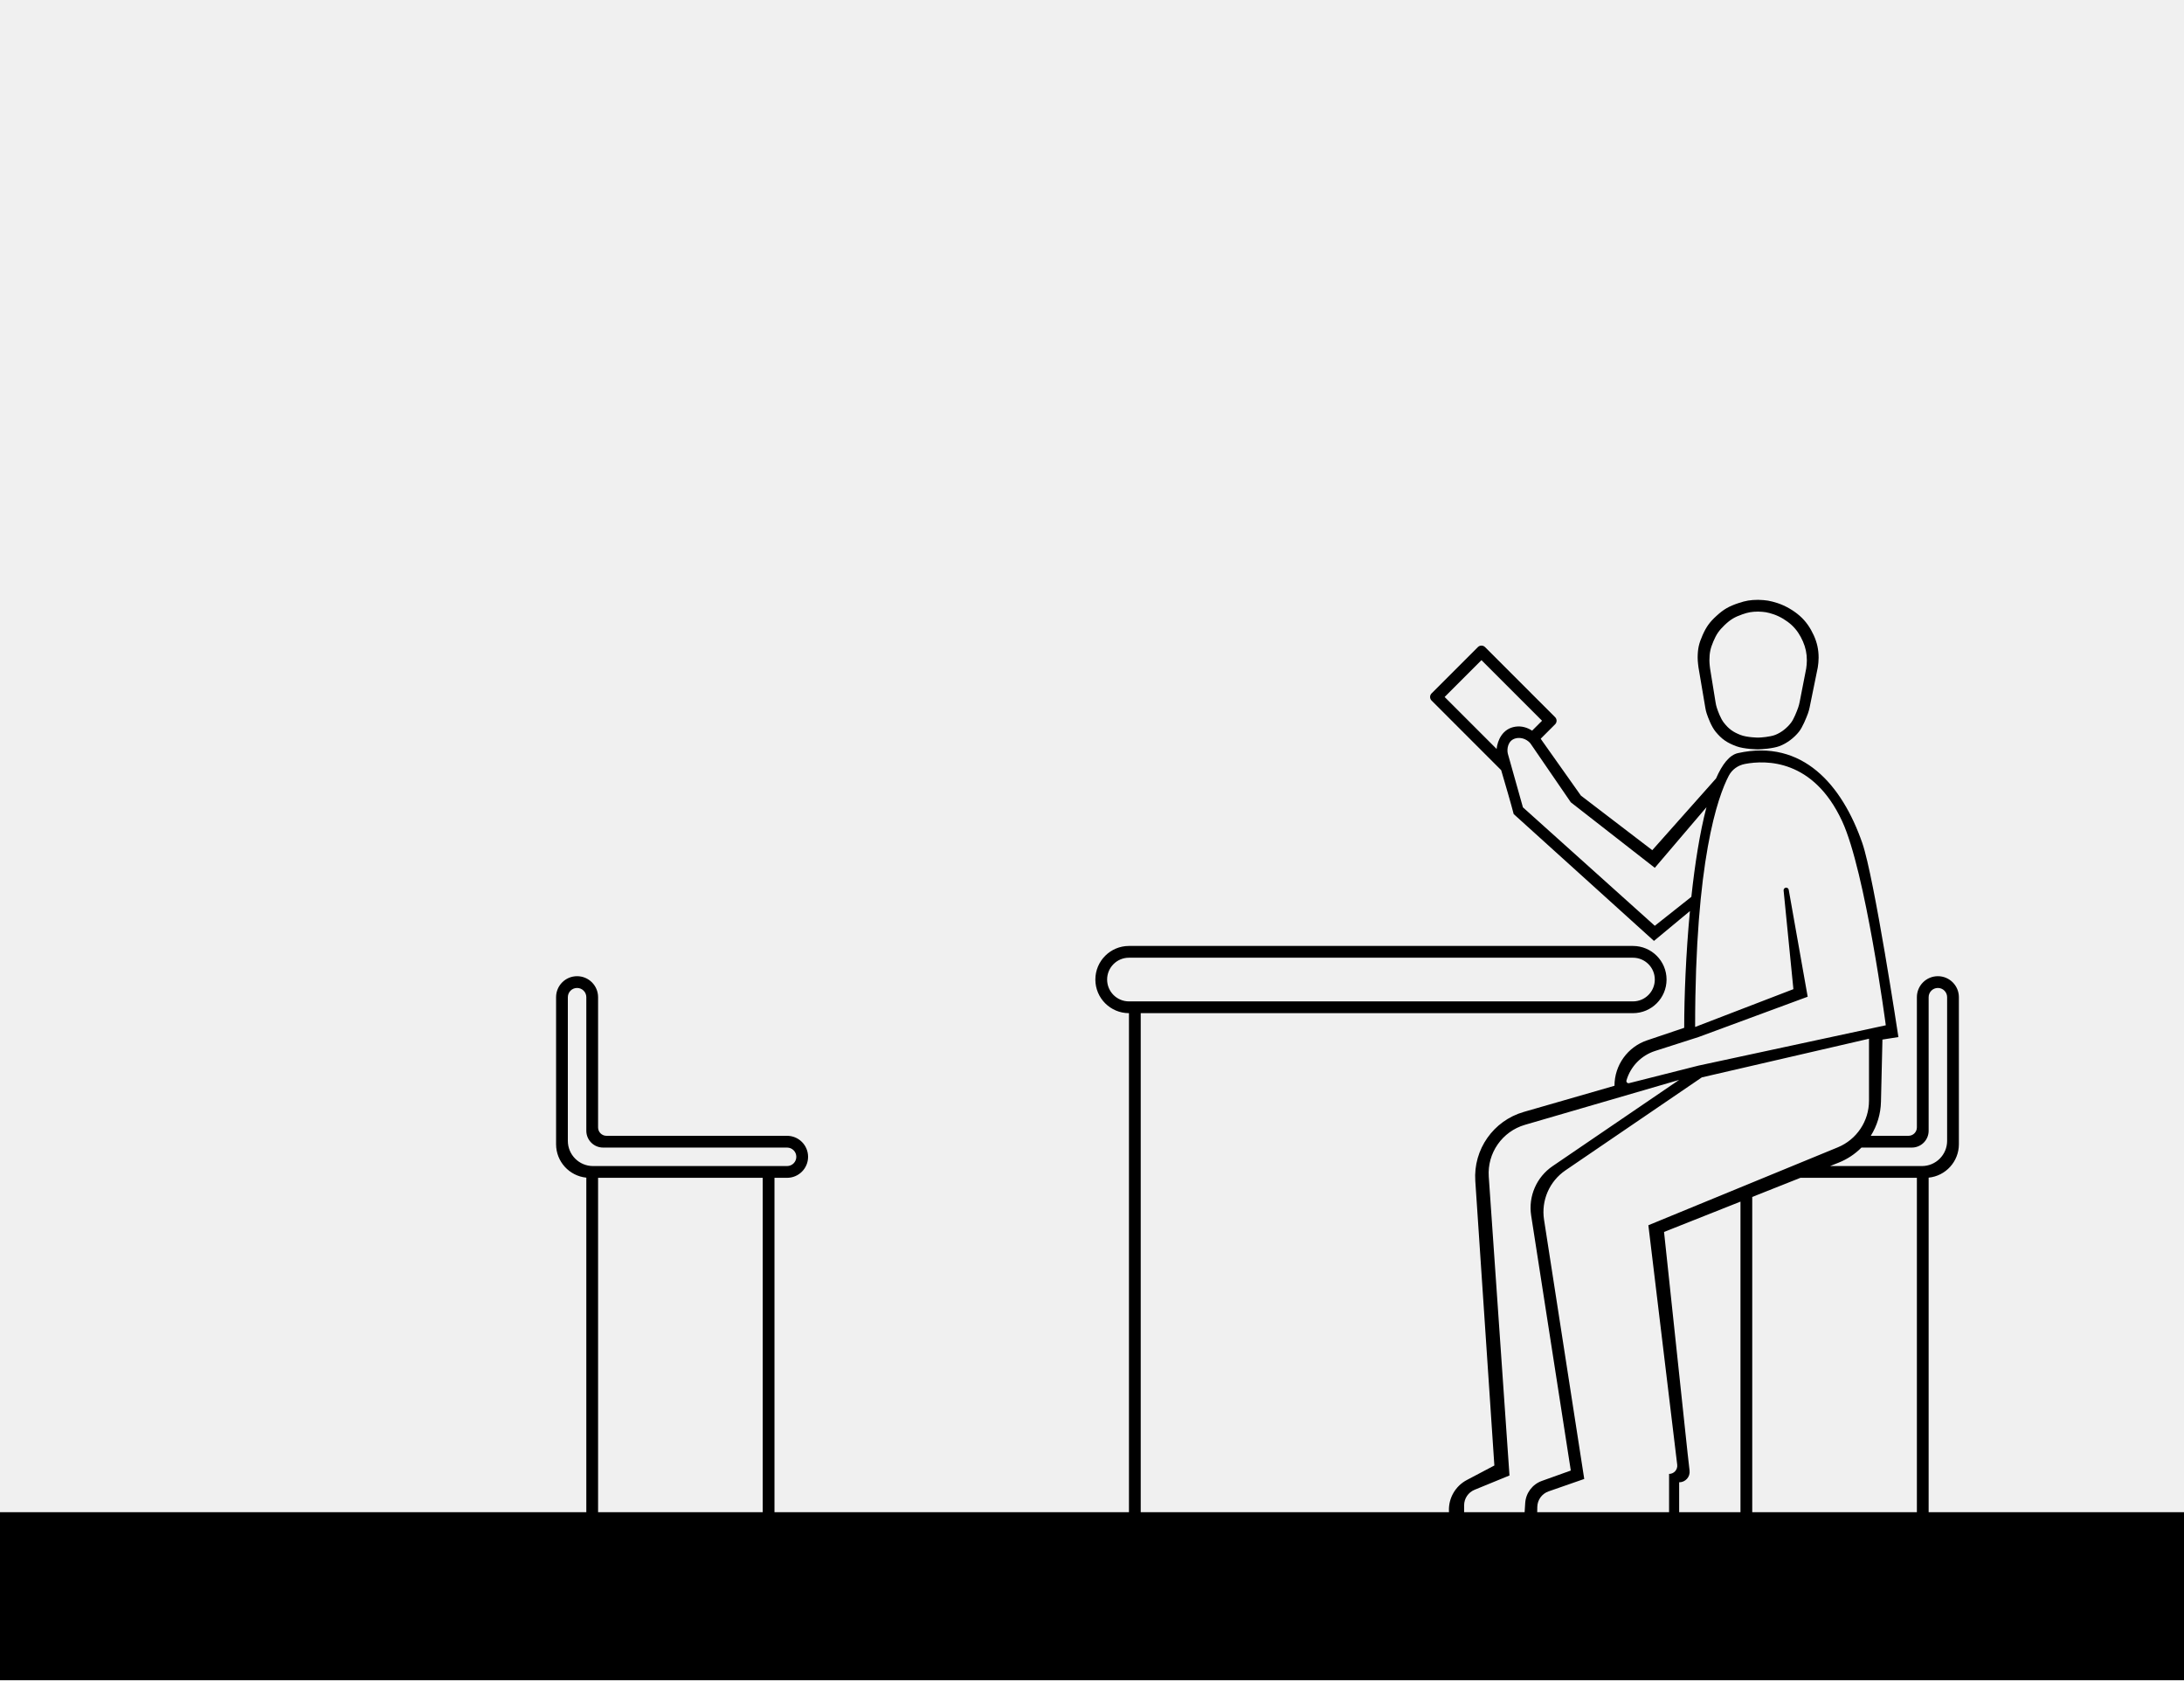
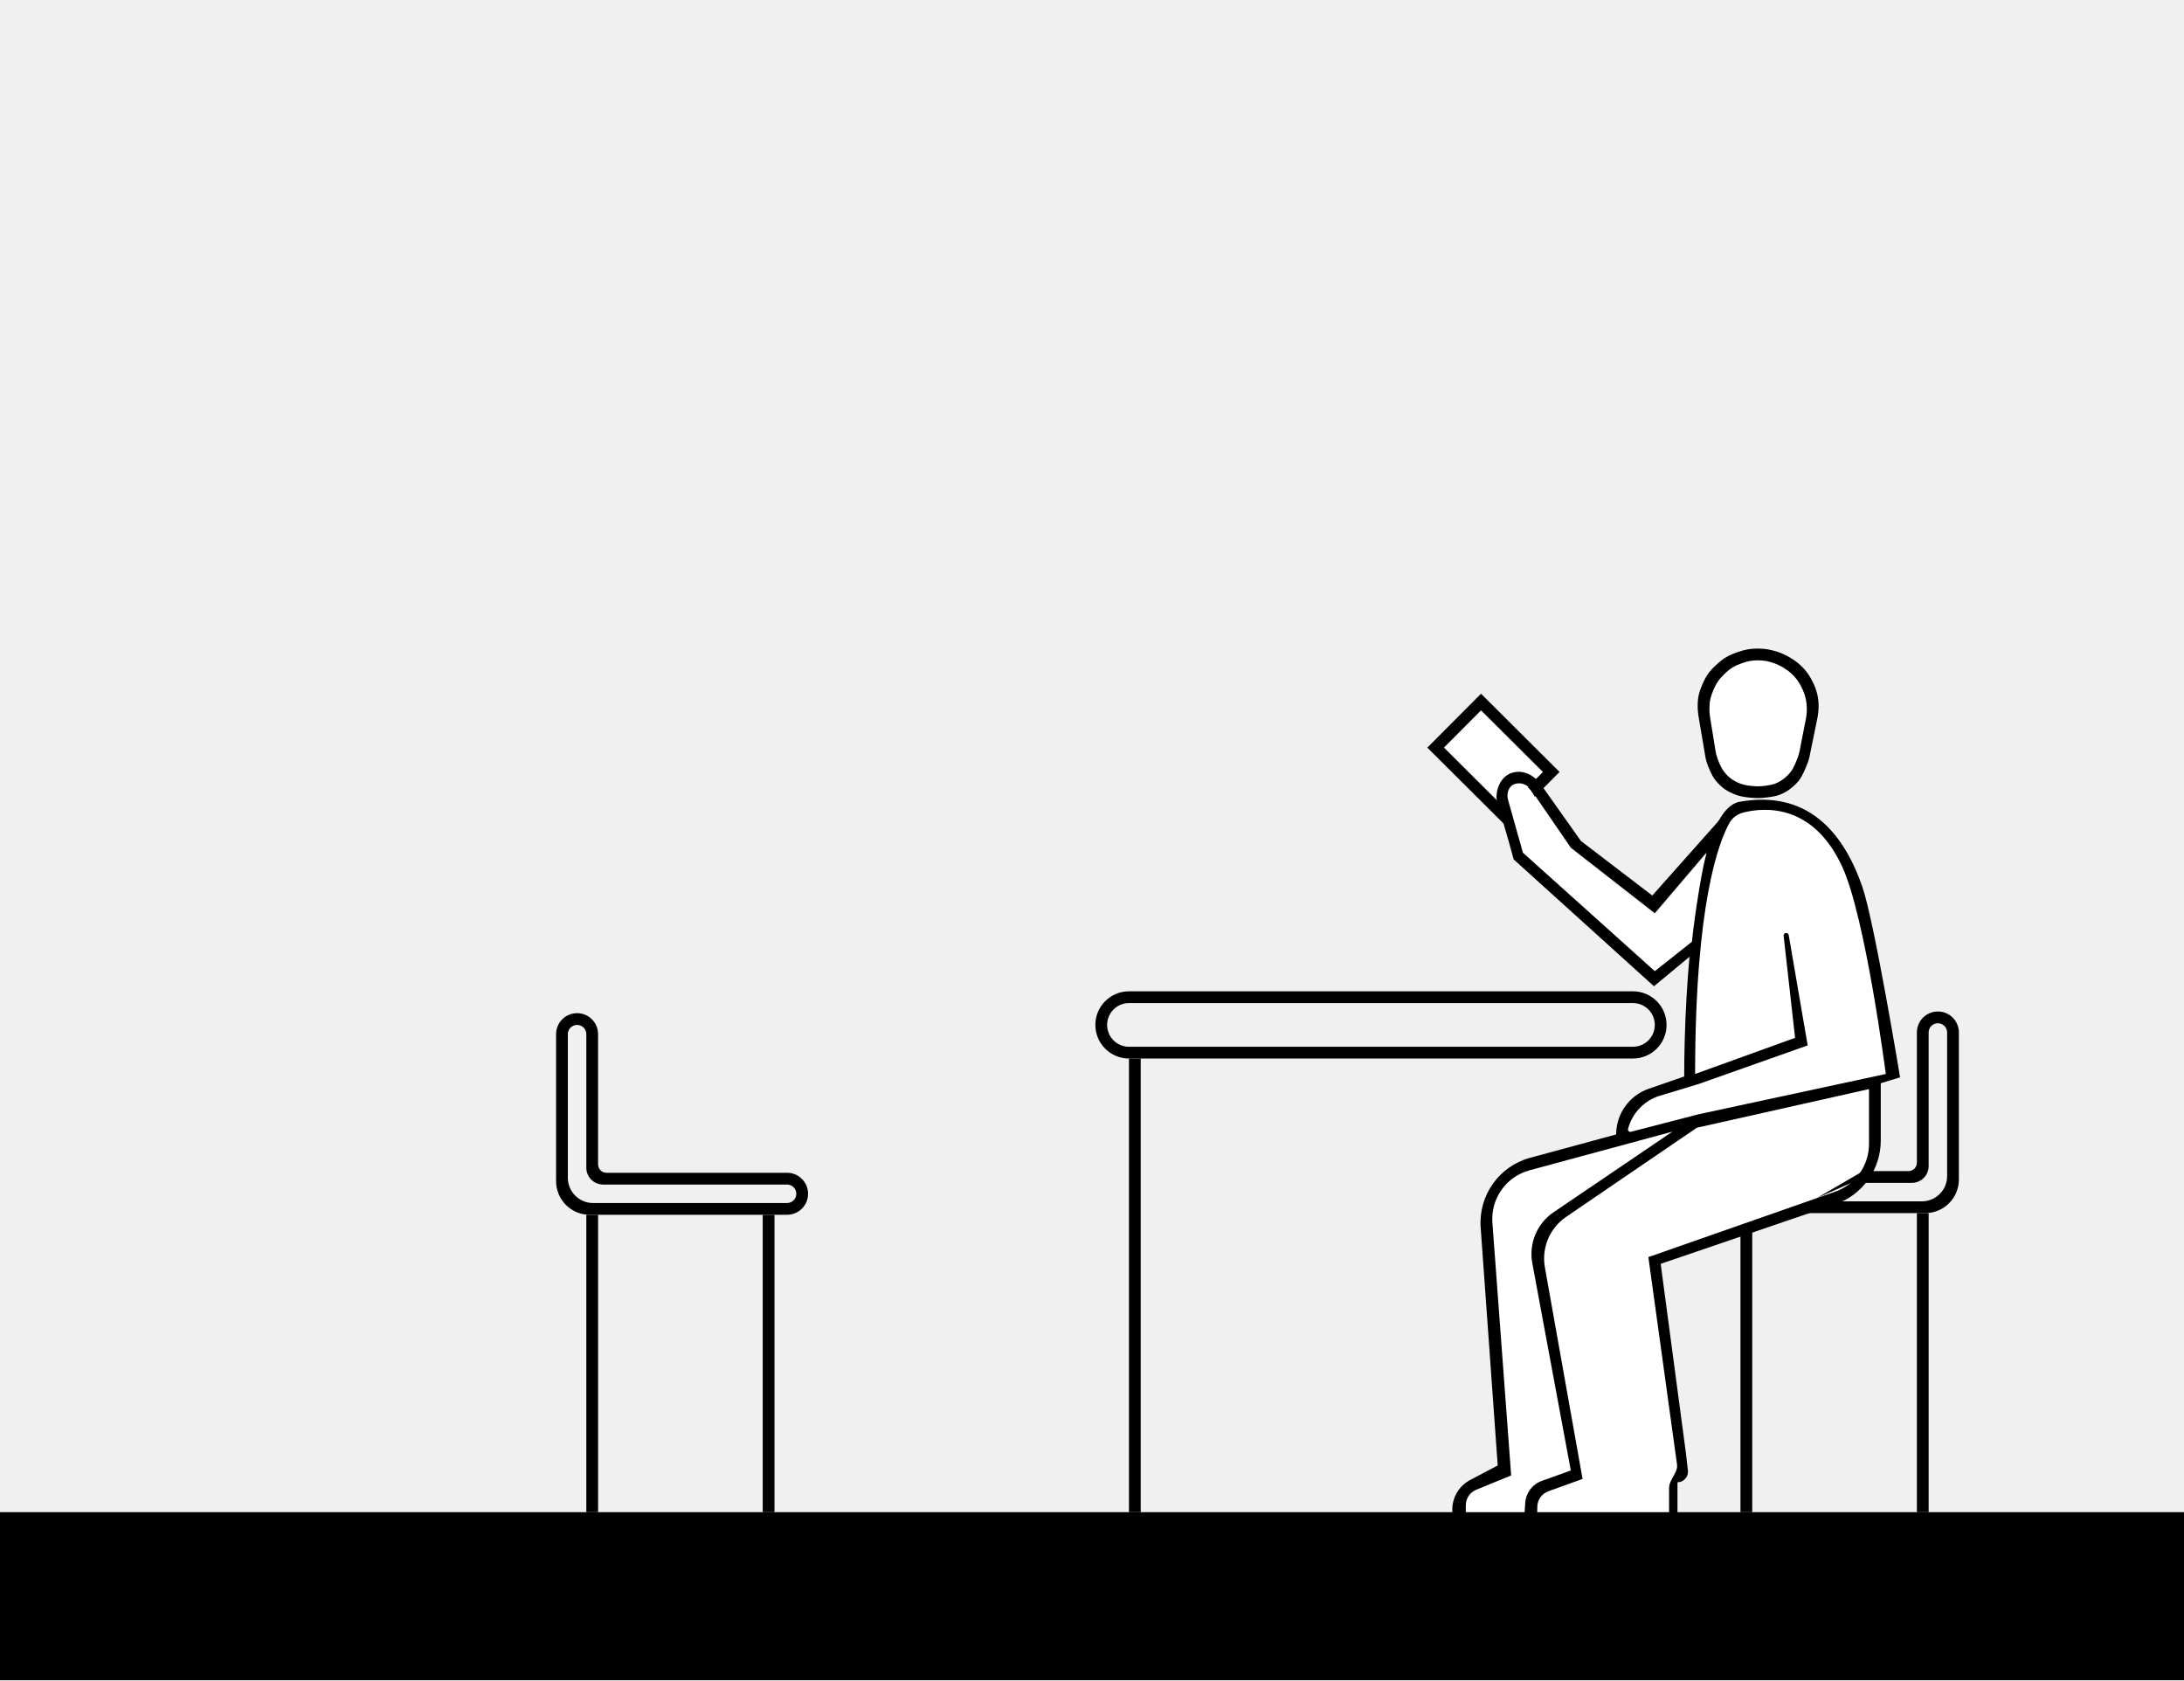
<svg xmlns="http://www.w3.org/2000/svg" width="1300" height="1000" viewBox="0 0 1300 1000" fill="none">
-   <path fill-rule="evenodd" clip-rule="evenodd" d="M1059.16 444.086c-3.77 1.408-10.81 1.91-12.65 1.914 0 0-8.3-.069-13.14-1.914-5.44-2.079-8.48-4.109-12.16-8.575-2.49-3.022-4.44-8.223-5.32-10.853a22.077 22.077 0 0 1-.8-3.31l-4.09-24.154s-.5-3.492-.49-5.742c.02-5.351.75-8.493 2.92-13.398 2.23-5.038 4.18-7.735 8.27-11.484 4.35-3.996 7.49-5.742 13.13-7.625 4.38-1.462 7.06-1.907 11.68-1.945 4.96.167 6.81.478 11.55 1.945 4.74 1.577 9.58 4.373 13.26 7.625 3.68 3.252 6.26 7.101 8.27 11.484s2.92 8.615 2.92 13.398c0 1.803-.2 3.959-.49 5.742l-4.86 23.833a25.09 25.09 0 0 1-1.01 3.617c-1.04 2.793-3.21 8.177-5.32 10.829-2.92 3.676-7.16 6.929-11.67 8.613Zm-2.46-6.699c-3.04 1.186-8.71 1.609-10.19 1.613 0 0-6.69-.058-10.58-1.613-4.39-1.752-6.84-3.462-9.8-7.226-1.95-2.474-3.48-6.68-4.22-8.951a20.428 20.428 0 0 1-.74-3.184l-3.27-20.155s-.4-2.943-.39-4.839c.02-4.509.6-7.156 2.35-11.29 1.8-4.246 3.37-6.518 6.66-9.677 3.51-3.368 6.04-4.839 10.58-6.426 3.53-1.232 5.68-1.607 9.41-1.639 4 .141 5.49.403 9.3 1.639 3.82 1.329 7.72 3.685 10.69 6.426 2.96 2.74 5.04 5.983 6.66 9.677s2.35 7.26 2.35 11.29c0 1.52-.16 3.337-.39 4.839l-3.88 19.862a24.563 24.563 0 0 1-.93 3.486c-.87 2.407-2.56 6.742-4.21 8.91-2.35 3.098-5.77 5.839-9.4 7.258Z" fill="#000" />
-   <path fill-rule="evenodd" clip-rule="evenodd" d="m873.123 880.855 16.377-8.634-11.345-169.323c-1.258-18.78 10.747-35.896 28.832-41.109L961 646.221a28.551 28.551 0 0 1 19.424-27.053l22.076-7.447c0-18.514 1.01-44.069 3.41-69.487L984.5 560 901 484.5c-1.65-6.394-4.78-17.05-7.117-25.004l-.33-1.123-41.432-41.432a3 3 0 0 1 0-4.243l27.577-27.577a3 3 0 0 1 4.243 0l41.719 41.719a3 3 0 0 1 0 4.243l-8.573 8.573c.362.48.668.935.913 1.344l23 32.5 42.5 32.5 37.96-42.701c3.69-8.472 8.01-13.968 13.04-15.078 38.5-8.5 62 19 74 53.5 7.17 20.628 21.5 115.5 21.5 115.5l-9.5 1.5-.88 37.032a39.862 39.862 0 0 1-6.06 20.247H1136c2.76 0 5-2.239 5-5v-77.5c0-6.904 5.6-12.5 12.5-12.5s12.5 5.596 12.5 12.5V681c0 10.371-7.89 18.898-18 19.901V900h152v100H0V900h349V700.901c-10.107-1.003-18-9.53-18-19.901v-87.5c0-6.904 5.596-12.5 12.5-12.5s12.5 5.596 12.5 12.5V671a5 5 0 0 0 5 5h107.5c6.904 0 12.5 5.596 12.5 12.5s-5.596 12.5-12.5 12.5H461v199h211V603c-11.046 0-20-8.954-20-20s8.954-20 20-20h300c11.046 0 20 8.954 20 20s-8.954 20-20 20H679v297h183.491l-.026-.713a20 20 0 0 1 10.658-18.432Zm38.852-445.987 5.907-5.907-36.063-36.062-21.92 21.92 30.948 30.948c.495-5.024 3.451-12.112 11.153-13.267 3.868-.58 7.268.609 9.975 2.368Zm103.775 45.557c-3.96 15.069-6.9 33.931-8.99 53.344L985 551l-78.5-70.5-9-32c-.667-2.833.1-7.8 4.5-9 4.4-1.2 7.833 1.5 9 3l24 35 50 39 30.75-36.075Zm78.64 211.562a39.861 39.861 0 0 0 13.62-8.987H1138c5.52 0 10-4.477 10-10v-79.5c0-3.038 2.46-5.5 5.5-5.5s5.5 2.462 5.5 5.5V679c0 8.284-6.72 15-15 15h-54.68l5.07-2.013ZM1043 712.384 1071.68 701H1141v199h-98V712.384Zm-52.5 20.837 45.5-18.059V900h-36.5v-17.779c3.73 0 6.63-3.249 6.2-6.955l-1.2-10.545-14-131.5Zm2.999 144.009V900h-78.496l.052-3.099a9.999 9.999 0 0 1 6.71-9.277l21.234-7.394-23.925-154.291a30.002 30.002 0 0 1 12.749-29.387L1013 641.221l99.5-23v36.898a29.996 29.996 0 0 1-18.59 27.746l-112.739 46.356 17.17 142.548a4.877 4.877 0 0 1-4.842 5.461Zm-85.634 17.321-.351 5.449H871.5v-4.069a10 10 0 0 1 6.209-9.254l20.79-8.516-12.328-177.824c-.976-14.077 7.991-26.931 21.538-30.877l91.791-26.739-75.337 51.328a30 30 0 0 0-12.753 29.4L935 875.221l-17.228 6.175a15 15 0 0 0-9.907 13.155Zm188.635-405.83c13.91 29.977 26 121.5 26 121.5l-111.5 24-41.296 10.442a1.302 1.302 0 0 1-1.57-1.626 26.054 26.054 0 0 1 17.07-17.548l25.796-8.268 65-24-11.28-63.634a1.54 1.54 0 0 0-3.05.421l5.83 58.713-58.5 22.5c0-99.243 13.49-137.023 20.03-149.508 1.97-3.772 5.51-6.252 9.69-7.045 12.43-2.356 40.63-2.92 57.78 34.053ZM356 900h98V701h-98v199Zm316-330c-7.18 0-13 5.82-13 13s5.82 13 13 13h300c7.18 0 13-5.82 13-13s-5.82-13-13-13H672ZM468.5 683a5.5 5.5 0 1 1 0 11H353c-8.284 0-15-6.716-15-15v-85.5a5.5 5.5 0 0 1 11 0V673c0 5.523 4.477 10 10 10h109.5Z" fill="#000" />
+   <path d="M896.359 486.578L854.549 444.949L881.555 417.826L923.364 459.455L896.359 486.578Z" fill="white" stroke="black" stroke-width="7" />
+   <path d="M875.124 880.828L891.5 872.193L881.353 730.541C879.986 711.46 892.321 694.082 910.785 689.077L962 675.193C962 662.924 969.779 652.004 981.375 647.996L1002.5 640.693C1002.5 589.026 1008.5 482.002 1035.5 477.193C1074.32 470.279 1096.5 493.193 1108.5 527.693C1115.67 548.321 1131 641.193 1131 641.193L1119.5 644.693V678.885C1119.5 695.998 1108.61 711.216 1092.42 716.742L988.5 752.193L1003.5 864.693L1004.71 875.238C1005.13 878.944 1002.23 882.193 998.5 882.193V900.193H864.5L864.465 899.259C864.181 891.578 868.324 884.413 875.124 880.828Z" fill="black" />
+   <path d="M878.709 886.649L899.5 878.133L888.334 727.71C887.269 713.368 896.532 700.288 910.414 696.531L995.5 673.503L924.741 721.489C914.875 728.18 909.906 740.076 912.083 751.796L935 875.192L917.773 881.368C912.144 883.386 908.251 888.555 907.866 894.523L907.5 900.192H872.5V895.903C872.5 891.844 874.953 888.187 878.709 886.649Z" fill="white" />
+   <path d="M921.658 887.549L942 880.202L919.575 754.301C917.504 742.673 922.448 730.912 932.206 724.256L1010 671.193L1112.5 648.193V680.914C1112.5 693.66 1104.45 705.014 1092.42 709.227L981.172 748.193L998.247 871.754V871.754C998.866 876.233 993.5 880.867 993.5 885.389V900.212H915L915.057 896.787C915.126 892.636 917.753 888.96 921.658 887.549Z" fill="white" />
+   <path d="M1096.5 515.693C1110.41 545.67 1122.5 639.193 1122.5 639.193L1011 663.193L970.79 673.6C969.761 673.867 968.824 672.931 969.089 671.902C971.517 662.459 978.698 654.968 988.031 652.144L1011 645.193L1076 622.193L1064.72 556.554C1064.59 555.821 1063.96 555.284 1063.21 555.284C1062.3 555.284 1061.59 556.077 1061.69 556.984L1068.5 617.693L1009 639.193C1009 537.833 1023.07 501.184 1029.43 489.789C1031.2 486.624 1034.2 484.501 1037.71 483.603C1049.56 480.574 1078.86 477.679 1096.5 515.693Z" fill="white" />
+   <path d="M1015.95 507.903L1016 507.843C1015.98 507.86 1015.97 507.88 1015.95 507.903L984.941 544.5L936 506L913.441 473.992C911.941 471.659 909.441 465.343 901.941 467.343C894.441 469.343 897.441 478.676 898.941 483.343L905.941 508.843L984.941 579.5L1007 561.5C1008.65 544.017 1014.28 510.156 1015.95 507.903Z" fill="white" />
+   <path d="M983.5 533L1023.5 488L1022.5 499.5L985 543.5L935 504.5L911 469.5C909.833 468 906.4 465.3 902 466.5C897.6 467.7 896.833 472.667 897.5 475.5L906.5 507.5L985 578L1009 559L1008 567.5L984.5 587L901 511.5C898.333 501.167 891.8 479.7 891 476.5C890 472.5 892 461 902 459.5C910 458.3 916 464.667 918 468L941 500.5L983.5 533Z" fill="black" />
+   <path d="M0 900H1300V1000H0V900Z" fill="black" />
+   <path fill-rule="evenodd" clip-rule="evenodd" d="M468.5 698C475.404 698 481 703.596 481 710.5C481 717.404 475.404 723 468.5 723H351C339.954 723 331 714.046 331 703V615.5C331 608.596 336.596 603 343.5 603C350.404 603 356 608.596 356 615.5V693C356 695.761 358.239 698 361 698H468.5ZM468.5 705C471.538 705 474 707.462 474 710.5C474 713.538 471.538 716 468.5 716H353C344.716 716 338 709.284 338 701V615.5C338 612.462 340.462 610 343.5 610C346.538 610 349 612.462 349 615.5V695C349 700.523 353.477 705 359 705H468.5Z" fill="black" />
+   <path d="M461 723H454V900H461V723Z" fill="black" />
+   <path d="M356 723H349V900H356V723Z" fill="black" />
+   <path fill-rule="evenodd" clip-rule="evenodd" d="M672 590C660.954 590 652 598.954 652 610C652 621.046 660.954 630 672 630H972C983.046 630 992 621.046 992 610C992 598.954 983.046 590 972 590H672ZM672 597C664.82 597 659 602.82 659 610C659 617.18 664.82 623 672 623H972C979.18 623 985 617.18 985 610C985 602.82 979.18 597 972 597H672Z" fill="black" />
+   <path d="M672 630H679V900H672V630Z" fill="black" />
+   <path d="M1136 697H1109L1081.28 713.118L1102 704H1138C1143.52 704 1148 699.523 1148 694V614.5C1148 611.462 1150.46 609 1153.5 609C1156.54 609 1159 611.462 1159 614.5V700C1159 708.284 1152.28 715 1144 715H1078.04L1066 722H1146C1157.05 722 1166 713.046 1166 702V614.5C1166 607.596 1160.4 602 1153.5 602C1146.6 602 1141 607.596 1141 614.5V692C1141 694.761 1138.76 697 1136 697Z" fill="black" />
+   <path d="M1036 731H1043V900H1036V731Z" fill="black" />
+   <path d="M1141 722H1148V900H1141V722Z" fill="black" />
+   <path d="M1059.16 473.086C1055.39 474.494 1048.35 474.996 1046.51 475C1046.51 475 1038.21 474.931 1033.37 473.086C1027.93 471.007 1024.89 468.977 1021.21 464.511C1018.72 461.489 1016.77 456.288 1015.89 453.658C1015.53 452.579 1015.28 451.47 1015.09 450.348L1011 426.194C1011 426.194 1010.5 422.702 1010.51 420.452C1010.53 415.101 1011.26 411.959 1013.43 407.054C1015.66 402.016 1017.61 399.319 1021.7 395.57C1026.05 391.574 1029.19 389.828 1034.83 387.945C1039.21 386.483 1041.89 386.038 1046.51 386C1051.47 386.167 1053.32 386.478 1058.06 387.945C1062.8 389.522 1067.64 392.318 1071.32 395.57C1075 398.822 1077.58 402.671 1079.59 407.054C1081.6 411.437 1082.51 415.669 1082.51 420.452C1082.51 422.255 1082.31 424.411 1082.02 426.194L1077.16 450.027C1076.91 451.256 1076.58 452.468 1076.15 453.644C1075.11 456.437 1072.94 461.821 1070.83 464.473C1067.91 468.149 1063.67 471.402 1059.16 473.086Z" fill="black" />
+   <path d="M1056.7 466.387C1053.66 467.573 1047.99 467.996 1046.51 468C1046.51 468 1039.82 467.942 1035.93 466.387C1031.54 464.635 1029.09 462.925 1026.13 459.161C1024.18 456.687 1022.65 452.481 1021.91 450.21C1021.57 449.171 1021.34 448.105 1021.17 447.026L1017.9 426.871C1017.9 426.871 1017.5 423.928 1017.51 422.032C1017.53 417.523 1018.11 414.876 1019.86 410.742C1021.66 406.496 1023.23 404.224 1026.52 401.065C1030.03 397.697 1032.56 396.226 1037.1 394.639C1040.63 393.407 1042.78 393.032 1046.51 393C1050.51 393.141 1052 393.403 1055.81 394.639C1059.63 395.968 1063.53 398.324 1066.5 401.065C1069.46 403.805 1071.54 407.048 1073.16 410.742C1074.78 414.436 1075.51 418.002 1075.51 422.032C1075.51 423.552 1075.35 425.369 1075.12 426.871L1071.24 446.733C1071.01 447.917 1070.71 449.084 1070.31 450.219C1069.44 452.626 1067.75 456.961 1066.1 459.129C1063.75 462.227 1060.33 464.968 1056.7 466.387Z" fill="white" />
</svg>
